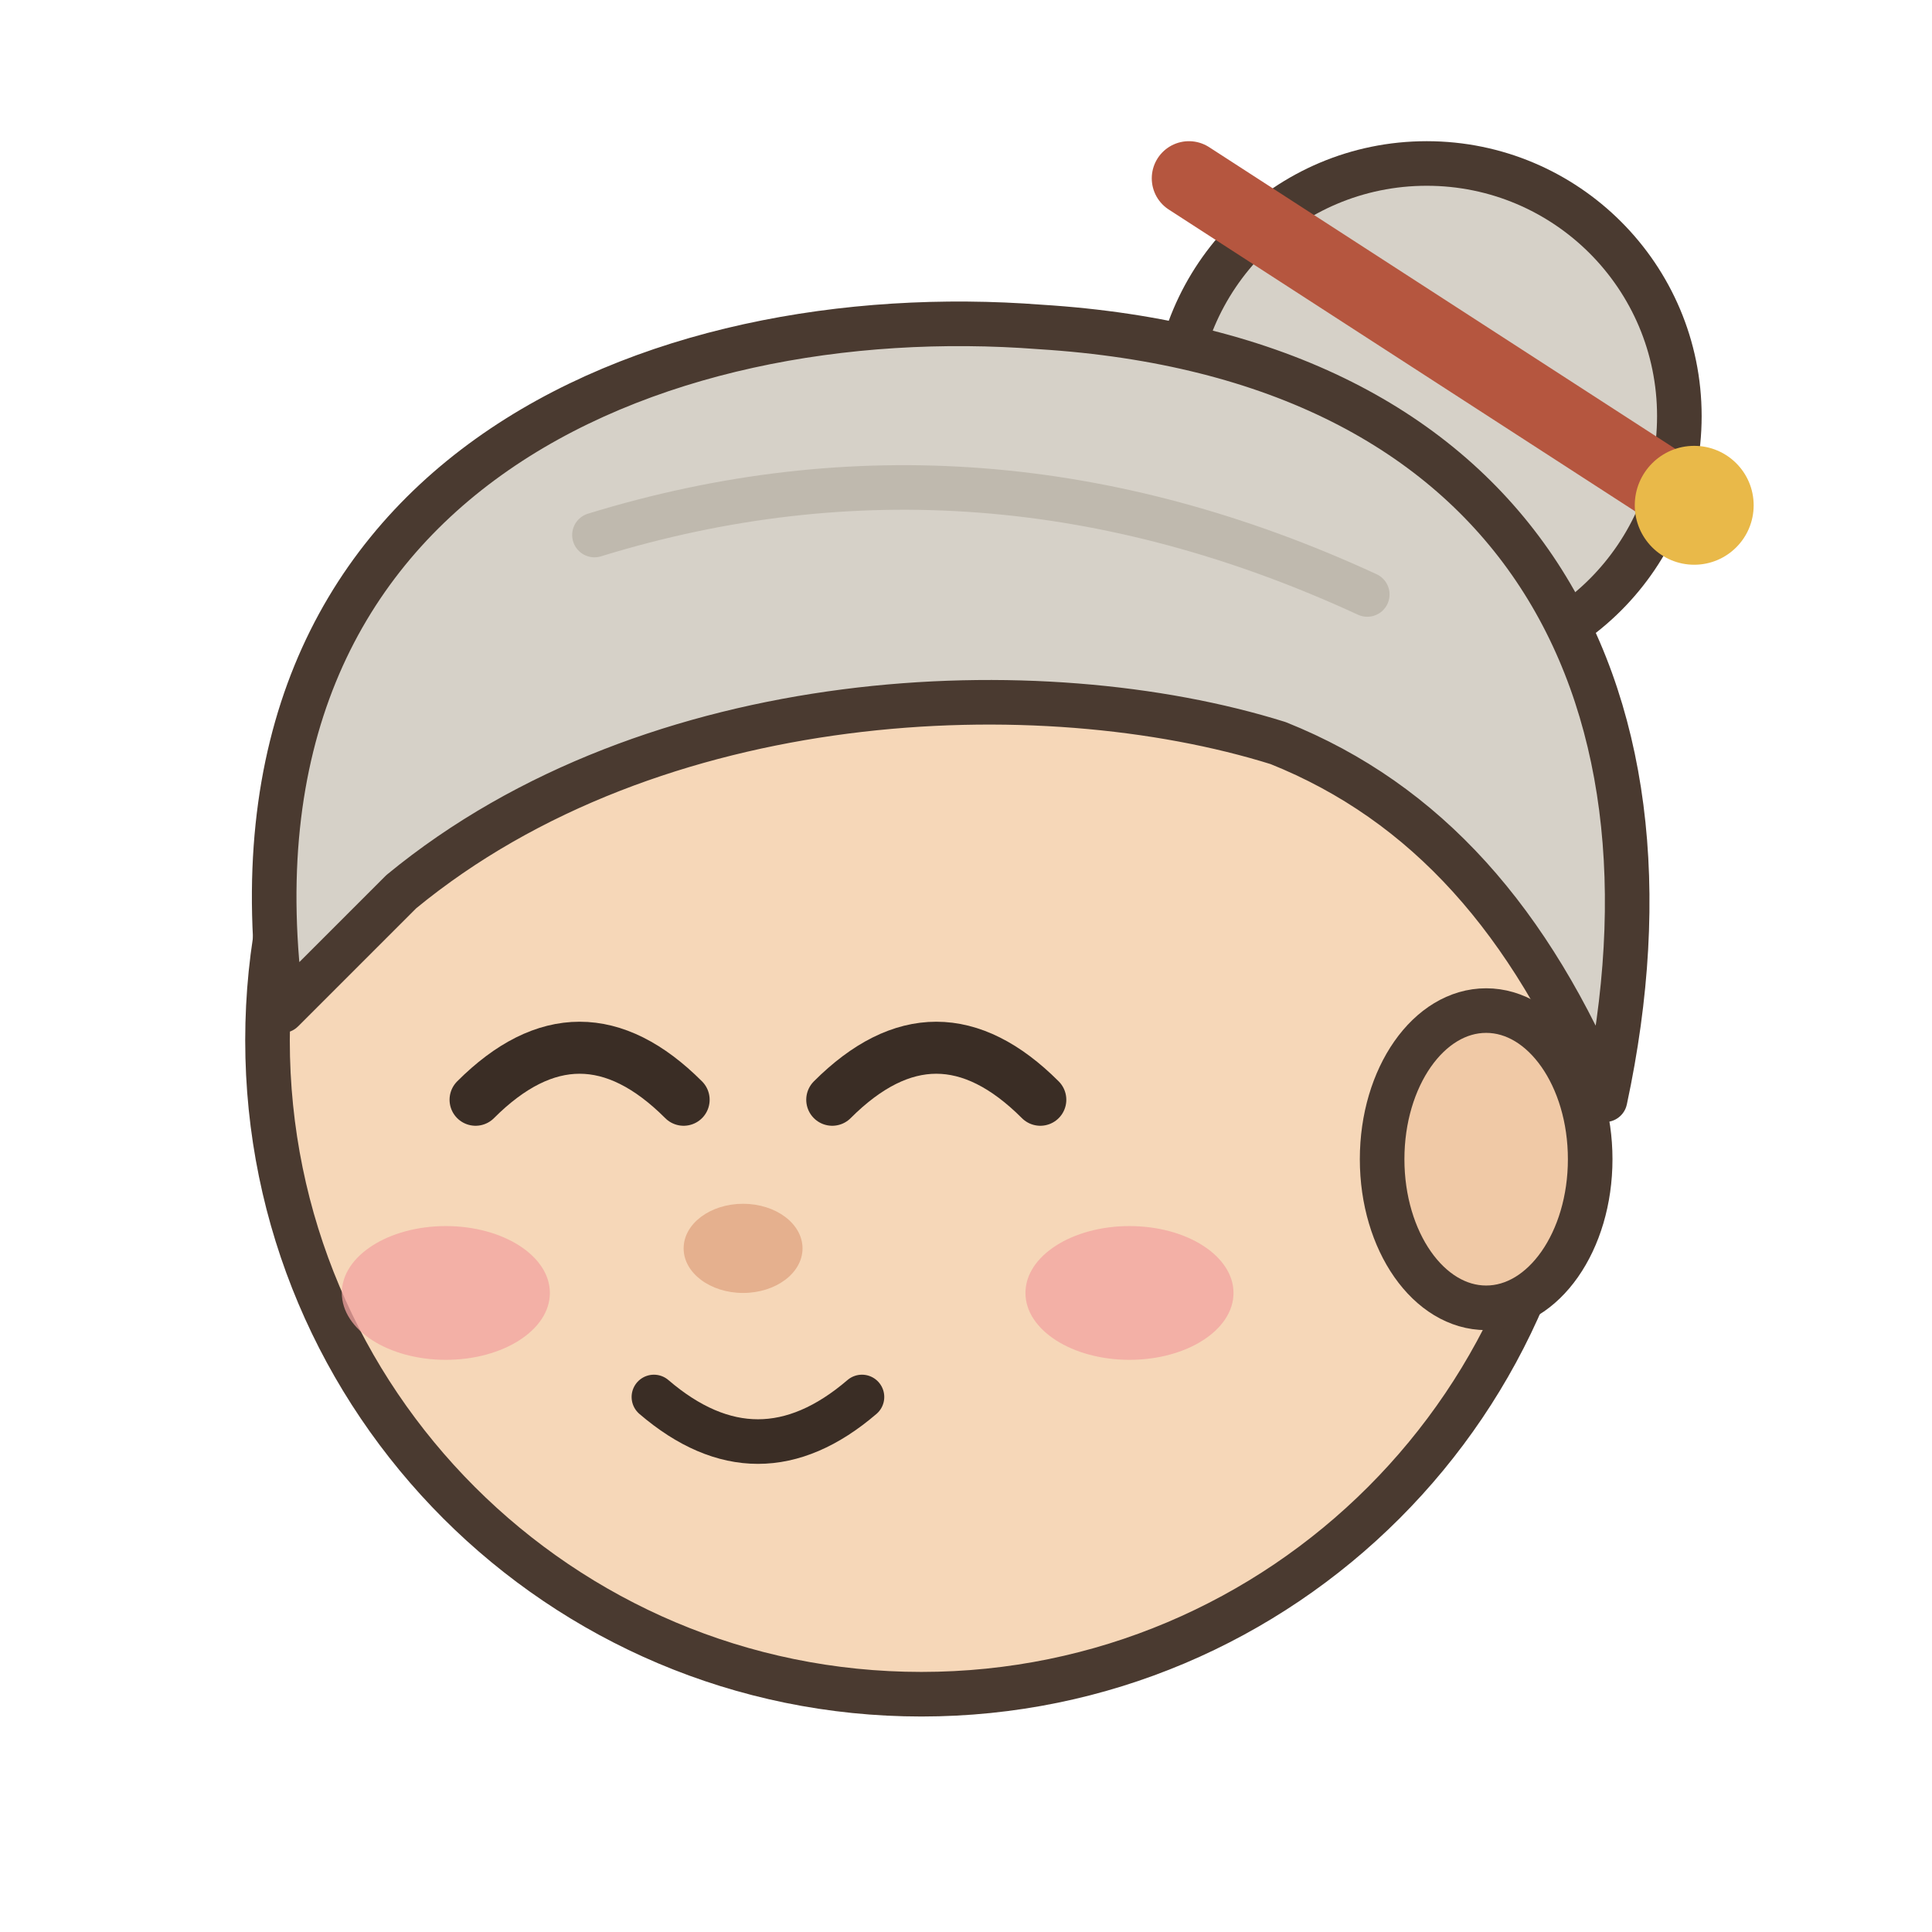
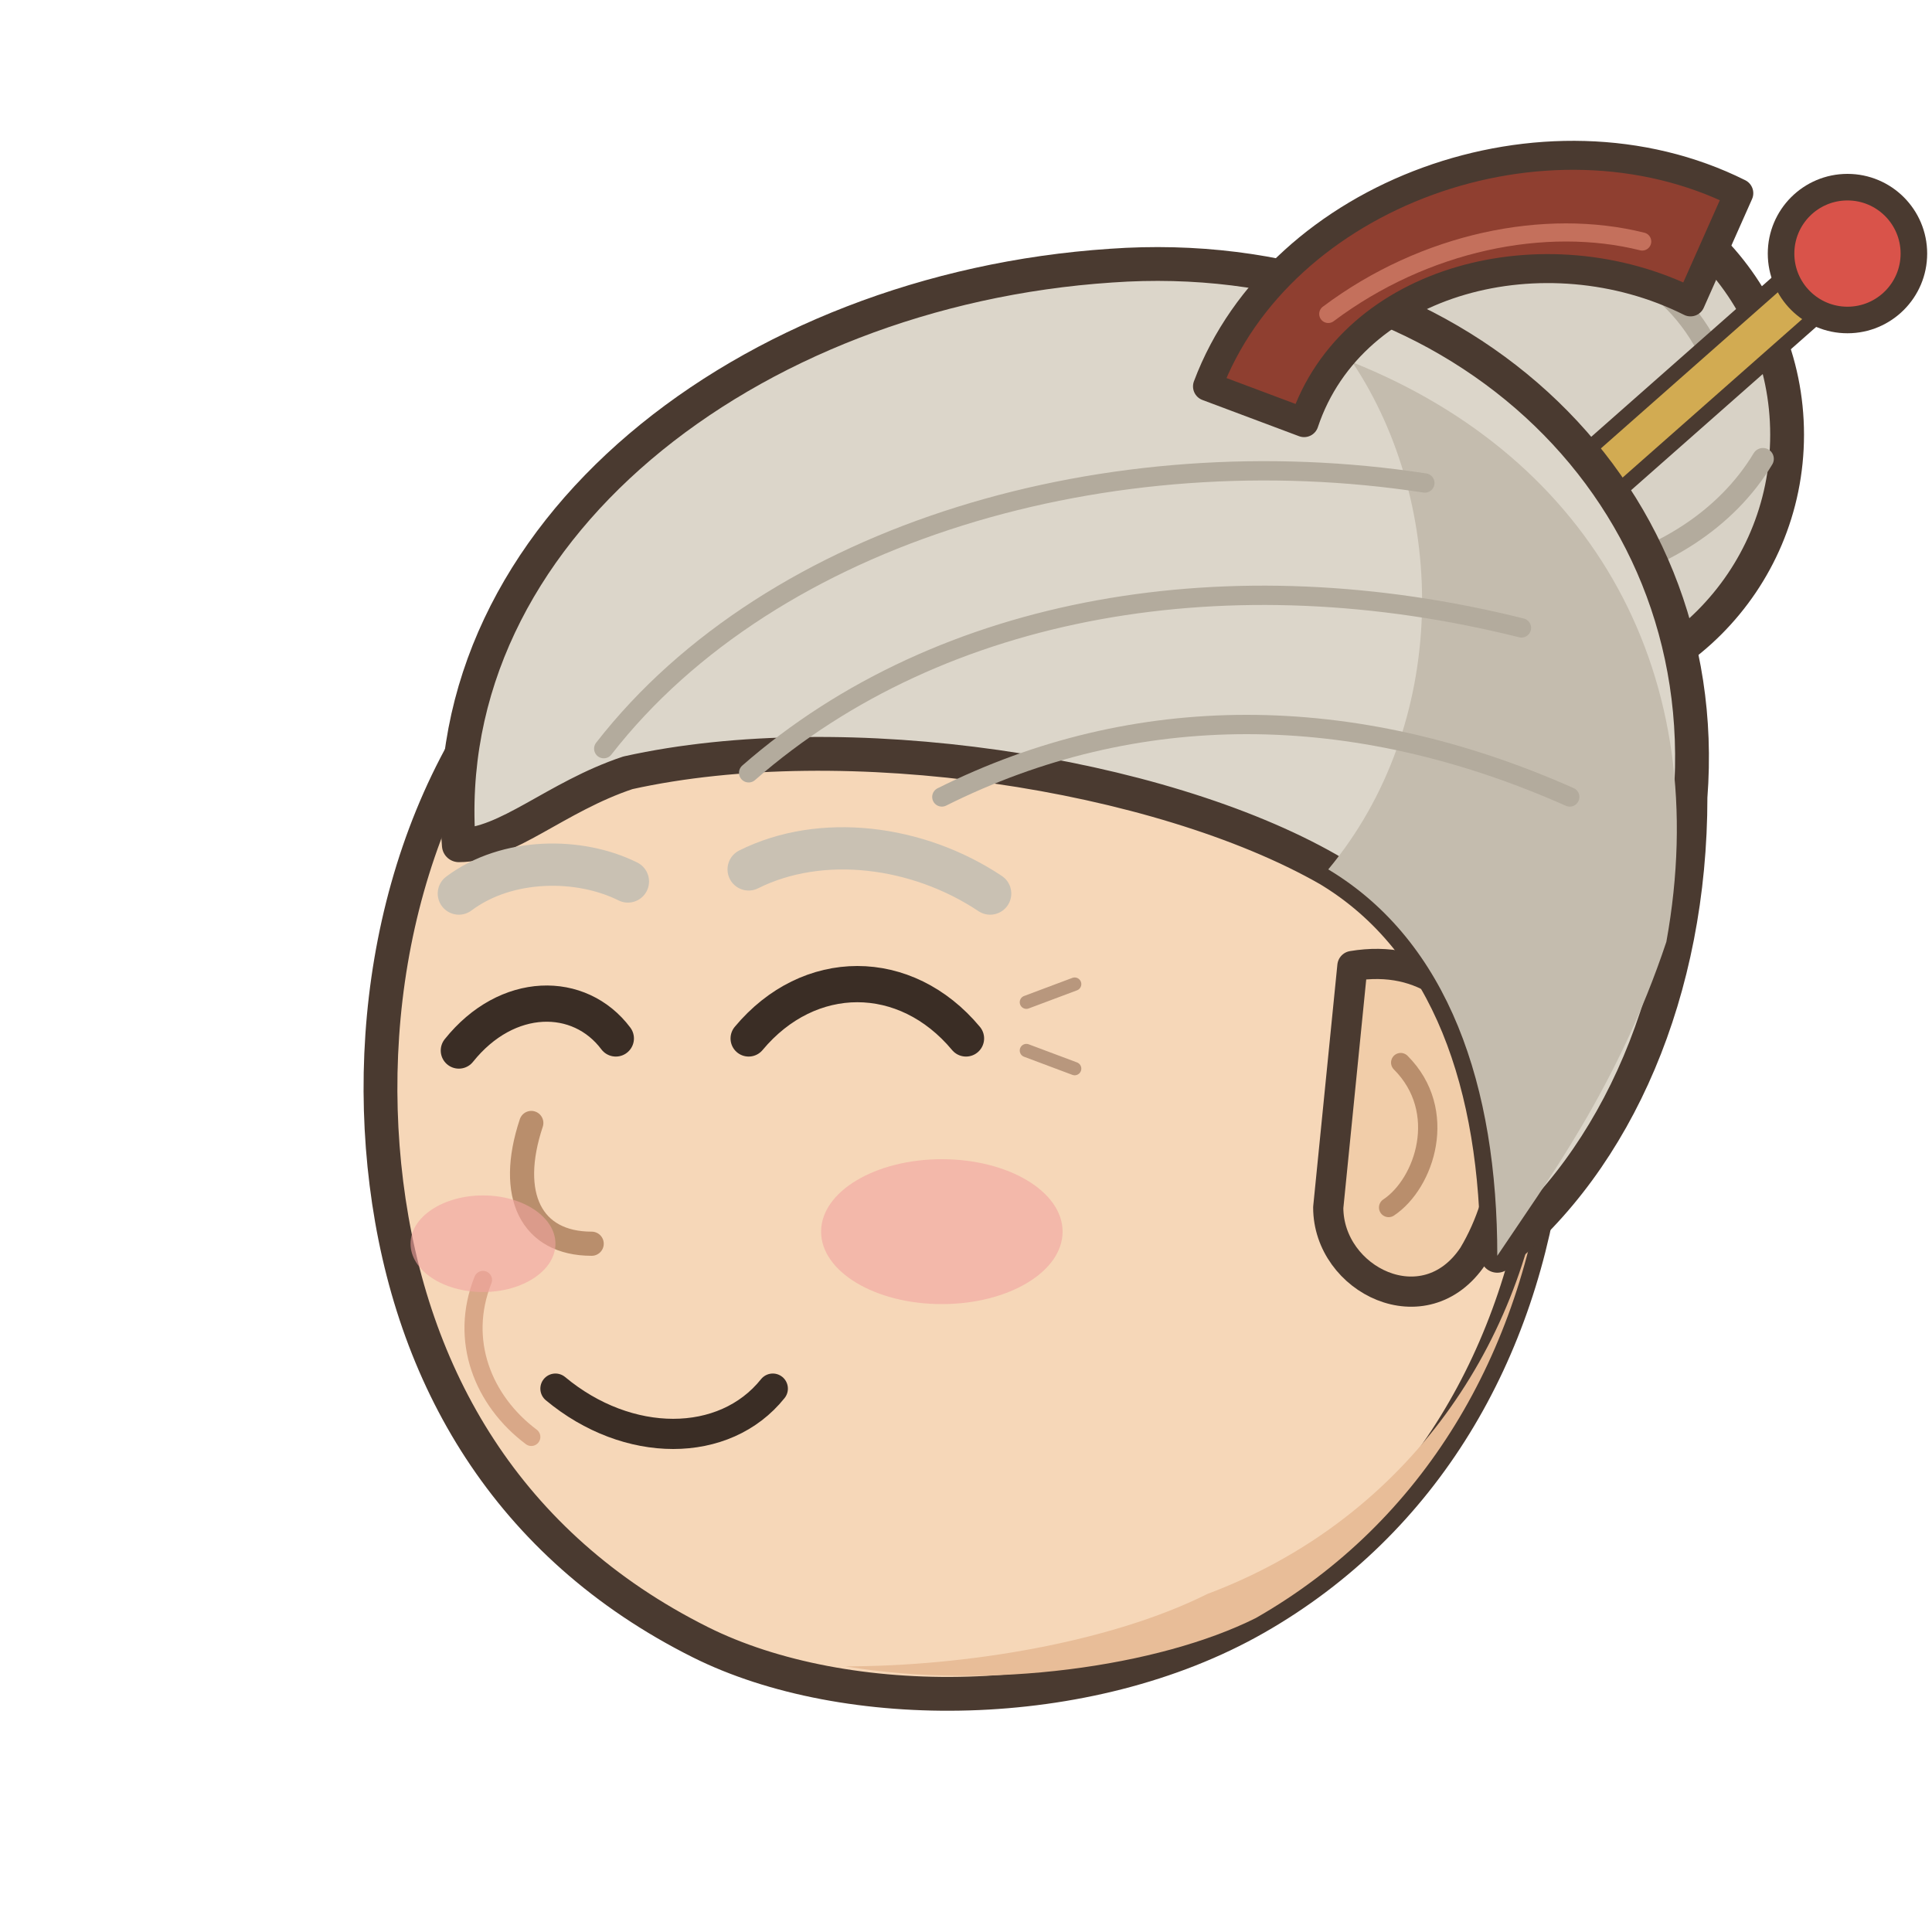
- <svg xmlns="http://www.w3.org/2000/svg" viewBox="0 0 130 130">
-   <g stroke="#4a3a30" stroke-width="3" stroke-linejoin="round">
-     <circle cx="96" cy="28" r="17" fill="#d6d1c8" />
-     <circle cx="62" cy="70" r="44" fill="#f6d7b8" />
-     <ellipse cx="100" cy="78" rx="7" ry="10" fill="#f0c9a6" />
-     <path d="M19 68C14 32 44 20 70 22C102 24 114 46 108 74C103 62 96 54 86 50C70 45 44 46 27 60Z" fill="#d6d1c8" />
+ <svg xmlns="http://www.w3.org/2000/svg" viewBox="0 0 160 160">
+   <g stroke="#4a3a30" stroke-width="2.8" stroke-linejoin="round">
+     <circle cx="126" cy="36" r="22" fill="#d8d2c6" />
  </g>
-   <path d="M40 36Q66 28 92 40" fill="none" stroke="#bfb9ae" stroke-width="3" stroke-linecap="round" />
-   <path d="M80 12L114 34" stroke="#b5563f" stroke-width="5" stroke-linecap="round" />
-   <circle cx="114" cy="34" r="4" fill="#e9b949" />
-   <path d="M32 74Q39 67 46 74M56 74Q63 67 70 74" fill="none" stroke="#3a2d25" stroke-width="3.5" stroke-linecap="round" />
-   <ellipse cx="50" cy="84" rx="4" ry="3" fill="#e5b08e" />
-   <path d="M44 94Q51 100 58 94" fill="none" stroke="#3a2d25" stroke-width="3" stroke-linecap="round" />
-   <g fill="#f2a3a0" opacity=".75">
-     <ellipse cx="30" cy="87" rx="7" ry="4.5" />
-     <ellipse cx="76" cy="87" rx="7" ry="4.5" />
+   <path d="M110 30C116 18 136 16 142 30M112 44C124 52 140 48 146 38" fill="none" stroke="#b3ab9d" stroke-width="1.8" stroke-linecap="round" />
+   <path d="M118 52L152 22" stroke="#4a3a30" stroke-width="5.5" stroke-linecap="round" />
+   <path d="M118 52L152 22" stroke="#d2ab52" stroke-width="3" stroke-linecap="round" />
+   <circle cx="153" cy="21" r="5.5" fill="#d9534a" stroke="#4a3a30" stroke-width="2.2" />
+   <path d="M46 52C34 64 30 82 32 98C34 114 42 128 58 136C70 142 90 142 104 134C118 126 126 112 128 96C130 78 124 60 110 50Z" fill="#f6d7b8" stroke="#4a3a30" stroke-width="2.8" stroke-linejoin="round" />
+   <path d="M104 134C118 126 126 112 128 96C126 112 116 126 100 132C92 136 80 138 70 138C82 140 96 138 104 134Z" fill="#e8bd98" />
+   <path d="M112 80C124 78 128 94 122 104C118 110 110 106 110 100Z" fill="#f1cda9" stroke="#4a3a30" stroke-width="2.5" stroke-linejoin="round" />
+   <path d="M116 88C120 92 118 98 115 100" fill="none" stroke="#b98e6c" stroke-width="1.6" stroke-linecap="round" />
+   <path d="M38 70C36 44 62 24 92 22C120 20 142 40 140 66C140 82 134 96 124 104C124 90 120 78 110 72C96 64 70 60 52 64C46 66 42 70 38 70Z" fill="#dcd6ca" stroke="#4a3a30" stroke-width="2.8" stroke-linejoin="round" />
+   <path d="M112 30C132 38 142 56 138 78C134 90 128 98 124 104C124 90 120 78 110 72C120 60 120 42 112 30Z" fill="#c4bcae" />
+   <g fill="none" stroke="#b3ab9d" stroke-width="1.6" stroke-linecap="round">
+     <path d="M50 62C64 44 92 36 118 40" />
+     <path d="M62 64C78 50 102 46 126 52" />
+     <path d="M78 66C94 58 112 58 130 66" />
+   </g>
+   <path d="M100 32C106 16 128 8 144 16L140 25C128 19 112 23 108 35Z" fill="#8f3f30" stroke="#4a3a30" stroke-width="2.4" stroke-linejoin="round" />
+   <path d="M110 26C118 20 128 18 136 20" fill="none" stroke="#c4705c" stroke-width="1.5" stroke-linecap="round" />
+   <g fill="none" stroke-linecap="round">
+     <path d="M38 74C42 71 48 71 52 73M62 72C68 69 76 70 82 74" stroke="#c9c1b3" stroke-width="3.5" />
+     <path d="M38 87C42 82 48 82 51 86M62 86C67 80 75 80 80 86" stroke="#3a2d25" stroke-width="3" />
+     <path d="M85 83l4-1.5M85 87l4 1.5" stroke="#b8977d" stroke-width="1.1" />
+     <path d="M44 93C42 99 44 103 49 103" stroke="#b98e6c" stroke-width="2" />
+     <path d="M40 106C38 111 40 116 44 119" stroke="#d9a888" stroke-width="1.5" />
+     <path d="M46 115C52 120 60 120 64 115" stroke="#3a2d25" stroke-width="2.5" />
+   </g>
+   <g fill="#f2a3a0" opacity=".6">
+     <ellipse cx="40" cy="103" rx="6" ry="4" />
+     <ellipse cx="78" cy="102" rx="10" ry="6" />
  </g>
</svg>
